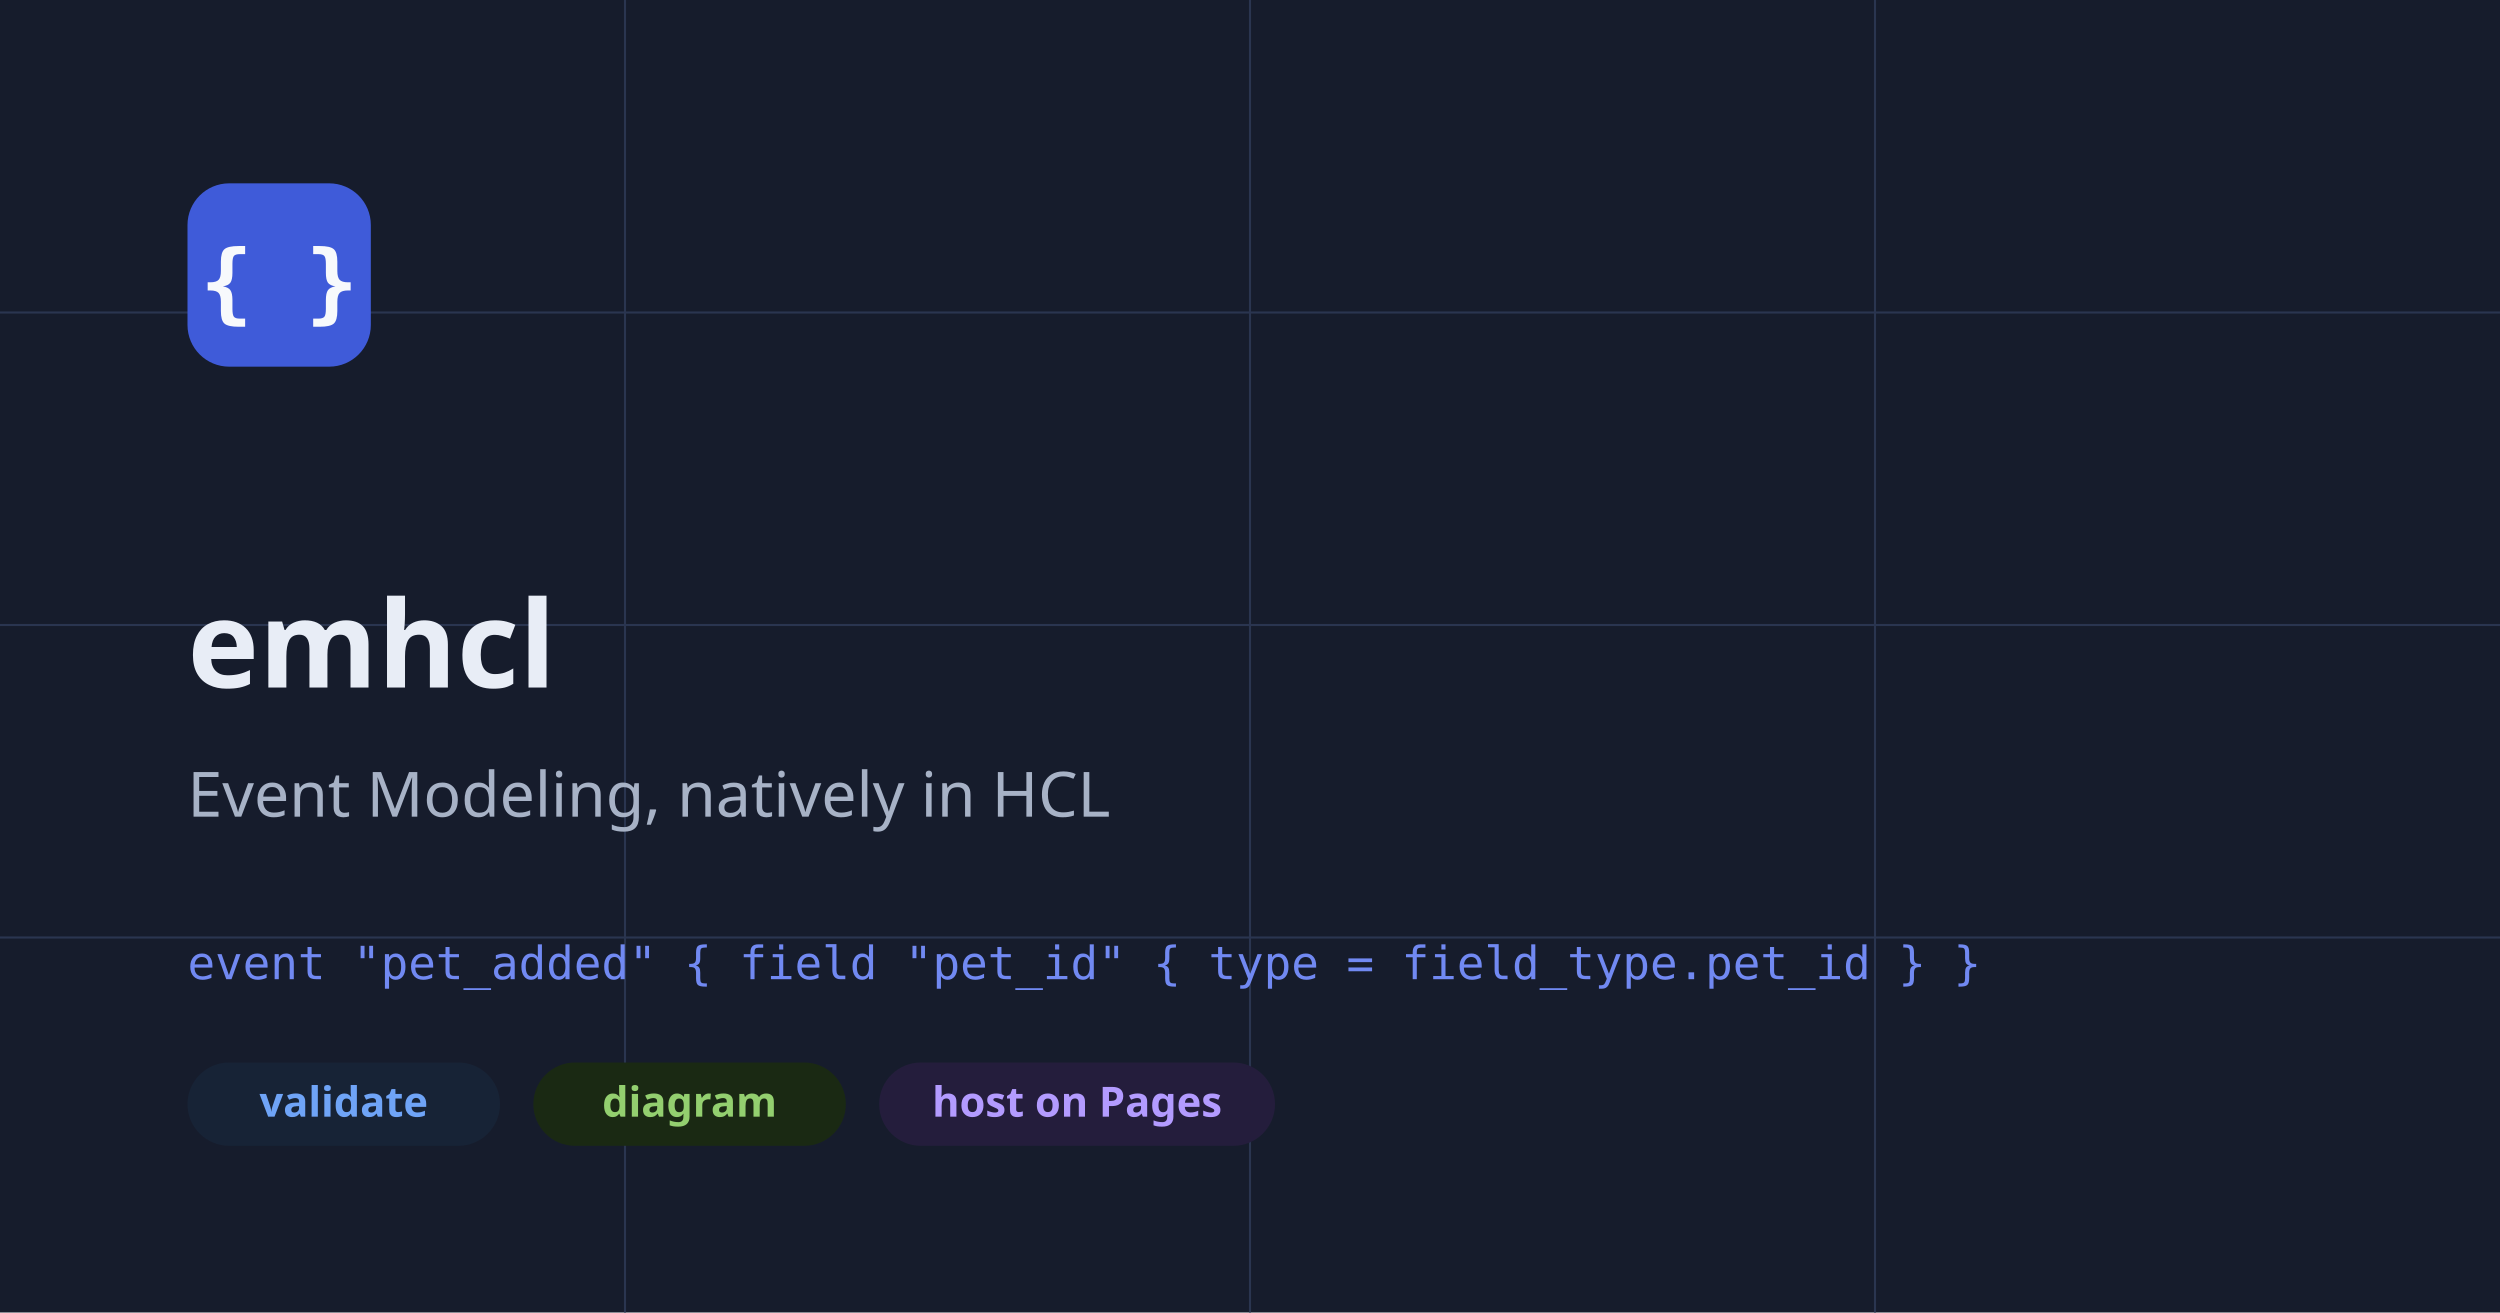
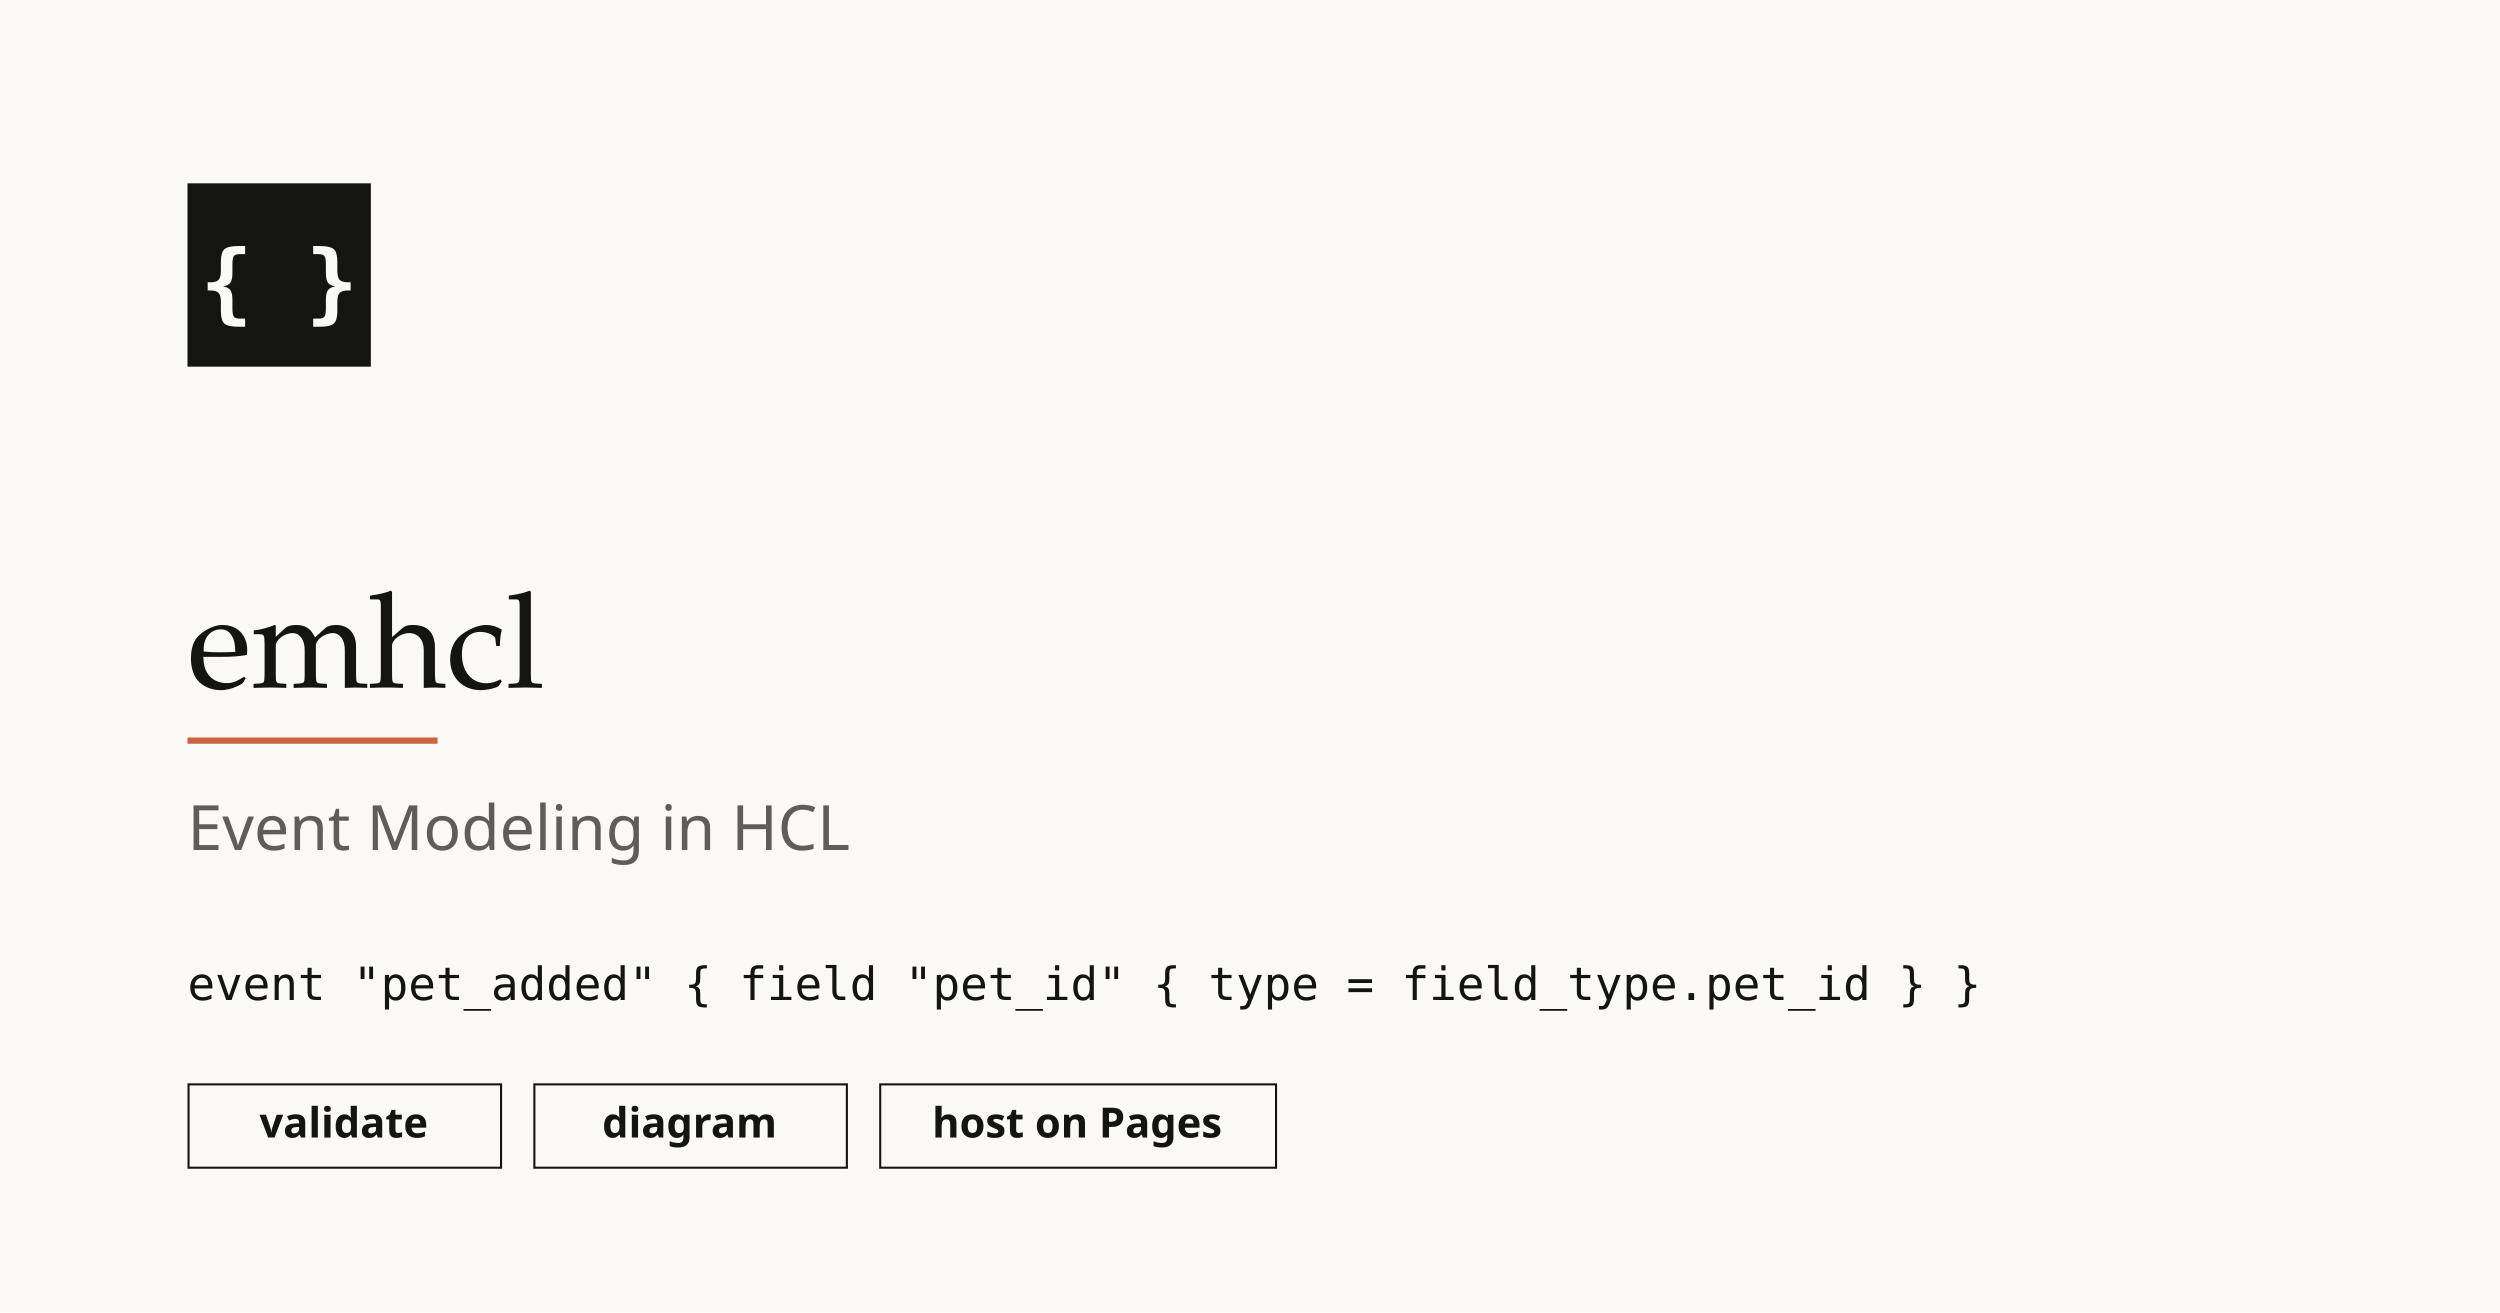
<svg xmlns="http://www.w3.org/2000/svg" viewBox="0 0 1200 630">
-   <rect width="1200" height="630" fill="#161c2c" />
-   <g stroke="#2a3550" stroke-width="1">
-     <line x1="0" y1="150" x2="1200" y2="150" />
-     <line x1="0" y1="300" x2="1200" y2="300" />
-     <line x1="0" y1="450" x2="1200" y2="450" />
-     <line x1="300" y1="0" x2="300" y2="630" />
-     <line x1="600" y1="0" x2="600" y2="630" />
-     <line x1="900" y1="0" x2="900" y2="630" />
-   </g>
-   <rect x="90" y="88" width="88" height="88" rx="20" fill="#3f5bd9" />
-   <text x="134" y="150" text-anchor="middle" font-family="ui-monospace, SFMono-Regular, Menlo, Monaco, Consolas, monospace" font-size="42" font-weight="700" fill="#f7f9fc">{ }</text>
-   <text x="90" y="330" font-family="ui-sans-serif, system-ui, sans-serif" font-size="58" font-weight="700" fill="#e8edf6">emhcl</text>
-   <text x="90" y="392" font-family="ui-sans-serif, system-ui, sans-serif" font-size="30" font-weight="400" fill="#a7b2c6">Event Modeling, natively in HCL</text>
-   <text x="90" y="470" font-family="ui-monospace, SFMono-Regular, Menlo, Monaco, Consolas, monospace" font-size="22" fill="#7189f2">event "pet_added" { field "pet_id" { type = field_type.pet_id } }</text>
-   <g font-family="ui-sans-serif, system-ui, sans-serif" font-size="20" font-weight="600">
-     <rect x="90" y="510" width="150" height="40" rx="20" fill="#172336" />
-     <text x="165" y="536" text-anchor="middle" fill="#6fa4f7">validate</text>
-     <rect x="256" y="510" width="150" height="40" rx="20" fill="#1a2913" />
-     <text x="331" y="536" text-anchor="middle" fill="#93cf6f">diagram</text>
-     <rect x="422" y="510" width="190" height="40" rx="20" fill="#241d3c" />
-     <text x="517" y="536" text-anchor="middle" fill="#b39bff">host on Pages</text>
+   <rect width="1200" height="630" fill="#faf9f6" />
+   <rect x="90" y="88" width="88" height="88" fill="#141413" />
+   <text x="134" y="150" text-anchor="middle" font-family="ui-monospace, SFMono-Regular, Menlo, Monaco, Consolas, monospace" font-size="42" font-weight="700" fill="#faf9f6">{ }</text>
+   <text x="90" y="330" font-family="'Iowan Old Style', 'Palatino Linotype', Palatino, Georgia, serif" font-size="64" font-weight="500" fill="#141413">emhcl</text>
+   <rect x="90" y="354" width="120" height="3" fill="#c96442" />
+   <text x="90" y="408" font-family="ui-sans-serif, system-ui, sans-serif" font-size="30" font-weight="400" fill="#5e5d59">Event Modeling in HCL</text>
+   <text x="90" y="480" font-family="ui-monospace, SFMono-Regular, Menlo, Monaco, Consolas, monospace" font-size="22" fill="#141413">event "pet_added" { field "pet_id" { type = field_type.pet_id } }</text>
+   <g font-family="ui-sans-serif, system-ui, sans-serif" font-size="20" font-weight="600" fill="#141413">
+     <rect x="90.5" y="520.5" width="150" height="40" fill="none" stroke="#141413" />
+     <text x="165" y="546" text-anchor="middle">validate</text>
+     <rect x="256.5" y="520.5" width="150" height="40" fill="none" stroke="#141413" />
+     <text x="331" y="546" text-anchor="middle">diagram</text>
+     <rect x="422.5" y="520.5" width="190" height="40" fill="none" stroke="#141413" />
+     <text x="517" y="546" text-anchor="middle">host on Pages</text>
  </g>
</svg>
